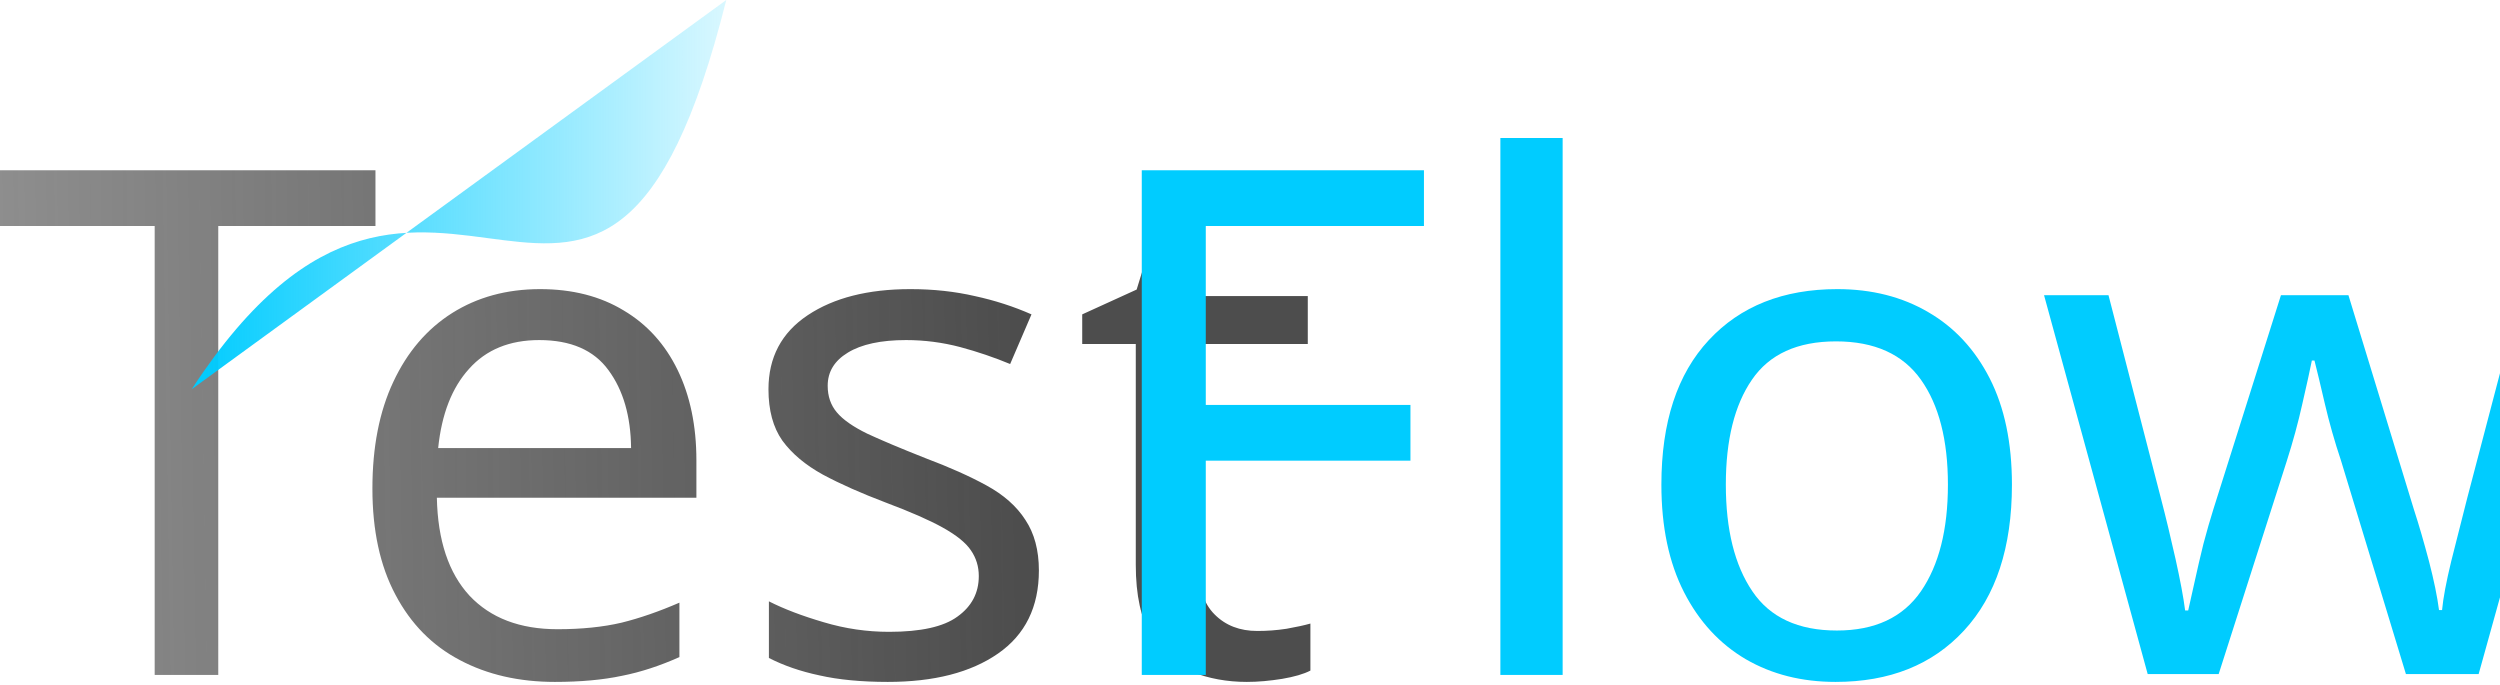
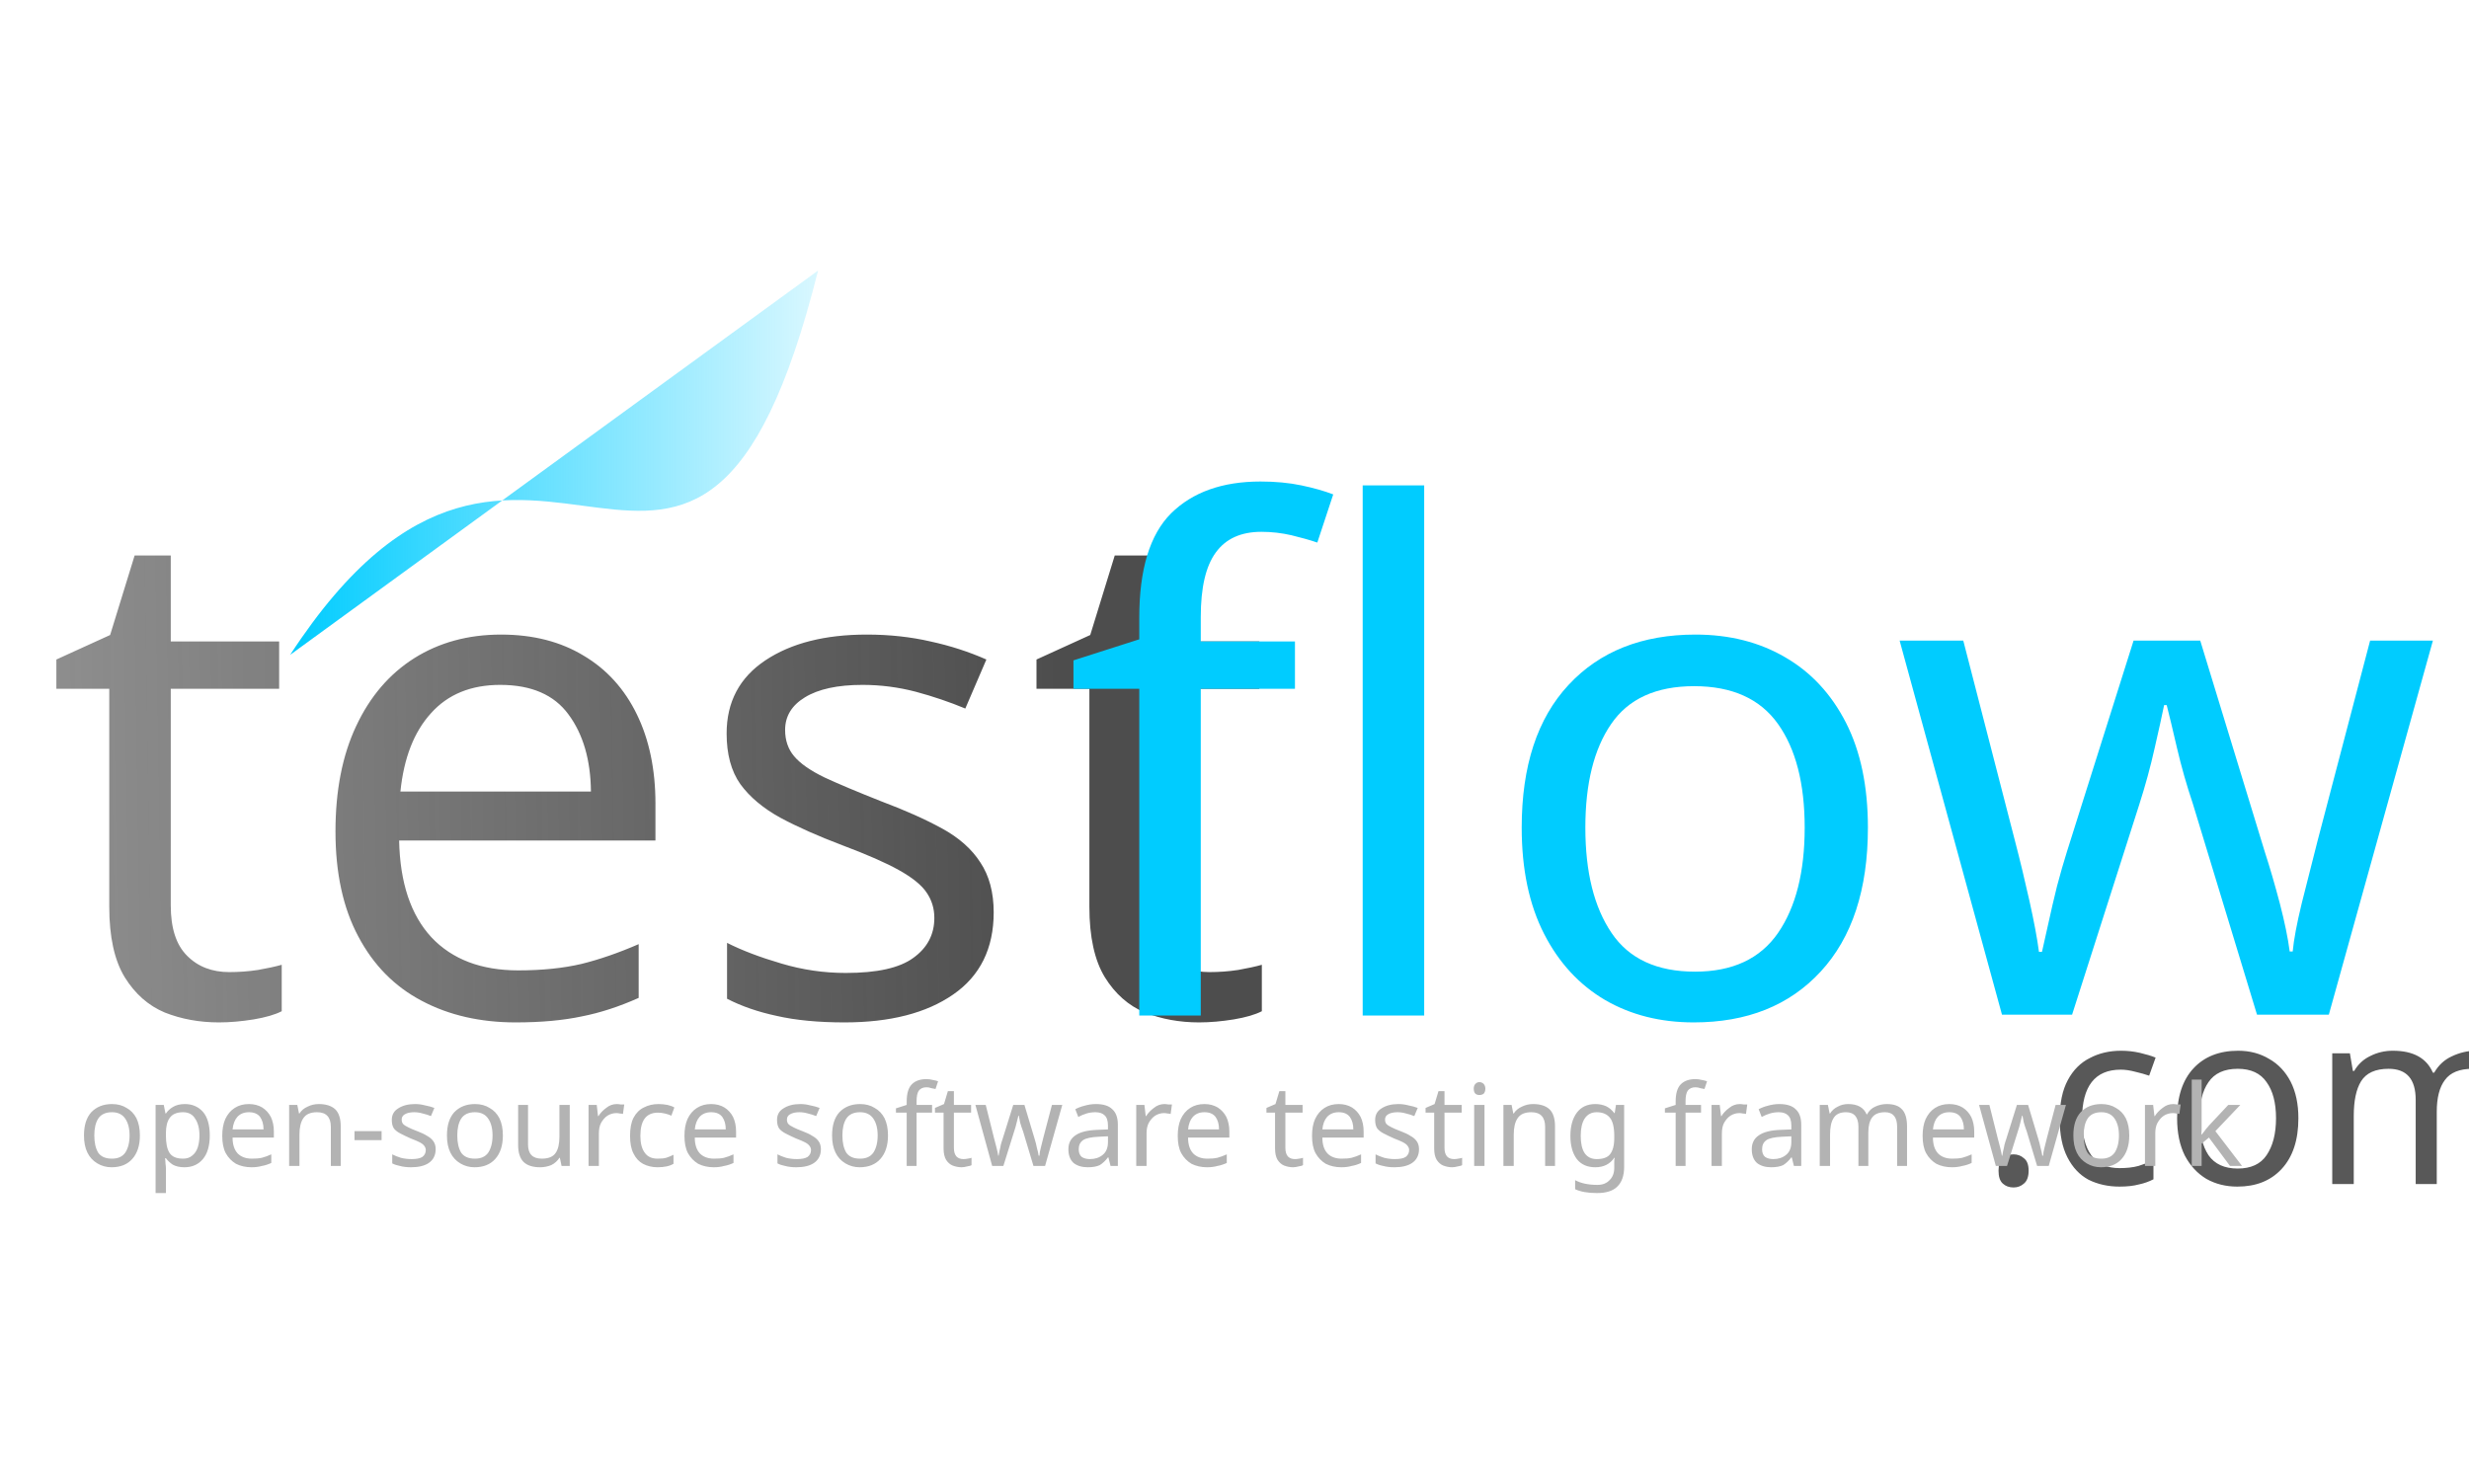
- <svg xmlns="http://www.w3.org/2000/svg" xmlns:xlink="http://www.w3.org/1999/xlink" width="106.901mm" height="29.255mm" viewBox="0 0 106.901 29.255" version="1.1" id="svg8">
+ <svg xmlns="http://www.w3.org/2000/svg" xmlns:xlink="http://www.w3.org/1999/xlink" width="106.901mm" height="64.255mm" viewBox="0 0 106.901 64.255" version="1.1" id="svg8">
  <defs id="defs2">
    <linearGradient id="linearGradient942">
      <stop style="stop-color:#00ccff;stop-opacity:1;" offset="0" id="stop938" />
      <stop style="stop-color:#00ccff;stop-opacity:0;" offset="1" id="stop940" />
    </linearGradient>
    <linearGradient id="linearGradient2416">
      <stop style="stop-color:#4d4d4d;stop-opacity:1;" offset="0" id="stop2412" />
      <stop style="stop-color:#4d4d4d;stop-opacity:0;" offset="1" id="stop2414" />
    </linearGradient>
-     <linearGradient xlink:href="#linearGradient2416" id="linearGradient2418" x1="73.423" y1="187.482" x2="-26.567" y2="189.07" gradientUnits="userSpaceOnUse" />
-     <linearGradient xlink:href="#linearGradient942" id="linearGradient944" x1="58.342" y1="189.476" x2="80.853" y2="189.476" gradientUnits="userSpaceOnUse" />
+     <linearGradient xlink:href="#linearGradient2416" id="linearGradient2418" x1="73.423" y1="187.482" x2="-26.567" y2="189.07" gradientUnits="userSpaceOnUse" gradientTransform="translate(1.554125,-37.99533)" />
+     <linearGradient xlink:href="#linearGradient942" id="linearGradient944" x1="58.342" y1="189.476" x2="80.853" y2="189.476" gradientUnits="userSpaceOnUse" gradientTransform="translate(4.329349,-20.31464)" />
+     <linearGradient xlink:href="#linearGradient2416" id="linearGradient865" gradientUnits="userSpaceOnUse" gradientTransform="translate(1.554125,-37.99533)" x1="73.423" y1="187.482" x2="-26.567" y2="189.07" />
  </defs>
-   <g id="layer1" transform="translate(-58.87131,-142.122)">
+   <g id="layer1" transform="translate(-58.87131,-107.122)">
    <g id="g3755">
      <flowRoot style="font-style:normal;font-variant:normal;font-weight:normal;font-stretch:normal;font-size:40px;line-height:1.25;font-family:'Tlwg Typewriter';-inkscape-font-specification:'Tlwg Typewriter';letter-spacing:0px;word-spacing:0px;fill:#000000;fill-opacity:1;stroke:none" id="flowRoot4605" xml:space="preserve">
        <flowRegion id="flowRegion4607" style="font-style:normal;font-variant:normal;font-weight:normal;font-stretch:normal;font-family:'Tlwg Typewriter';-inkscape-font-specification:'Tlwg Typewriter'">
          <rect y="435.52" x="73" height="204" width="442" id="rect4609" style="font-style:normal;font-variant:normal;font-weight:normal;font-stretch:normal;font-family:'Tlwg Typewriter';-inkscape-font-specification:'Tlwg Typewriter'" />
        </flowRegion>
        <flowPara id="flowPara4611" />
      </flowRoot>
      <g id="g922" transform="matrix(1.191721,0,0,1.191721,-2.458184,-75.35833)">
-         <g style="fill:#4d4d4d;fill-opacity:1" id="g4696" transform="translate(14.55208,10.87056)">
-           <text id="text4599" y="195.841" x="36.556" style="font-style:normal;font-variant:normal;font-weight:normal;font-stretch:normal;font-size:25.364px;line-height:1.25;font-family:'Tlwg Typo';-inkscape-font-specification:'Tlwg Typo';letter-spacing:0px;word-spacing:0px;fill:url(#linearGradient2418);fill-opacity:1;stroke:none;stroke-width:0.634" xml:space="preserve">
-             <tspan style="font-style:normal;font-variant:normal;font-weight:normal;font-stretch:normal;font-family:'Ubuntu Condensed';-inkscape-font-specification:'Ubuntu Condensed, ';fill:url(#linearGradient2418);fill-opacity:1;stroke-width:0.634" y="195.841" x="36.556" id="tspan4597">Test</tspan>
+         <flowRoot style="font-style:normal;font-variant:normal;font-weight:normal;font-stretch:normal;font-size:40px;line-height:1.25;font-family:'Ubuntu Condensed';-inkscape-font-specification:'Ubuntu Condensed, ';letter-spacing:0px;word-spacing:0px;fill:#000000;fill-opacity:1;stroke:none" id="flowRoot841" xml:space="preserve" transform="translate(14.55208,10.87056)">
+           <flowRegion style="font-style:normal;font-variant:normal;font-weight:normal;font-stretch:normal;font-family:'Ubuntu Condensed';-inkscape-font-specification:'Ubuntu Condensed, '" id="flowRegion843">
+             <rect style="font-style:normal;font-variant:normal;font-weight:normal;font-stretch:normal;font-family:'Ubuntu Condensed';-inkscape-font-specification:'Ubuntu Condensed, '" y="326.855" x="-234" height="41" width="422" id="rect845" />
+           </flowRegion>
+           <flowPara id="flowPara847" />
+         </flowRoot>
+         <g style="fill:#4d4d4d;fill-opacity:1" id="g857" transform="translate(14.36586,11.64762)">
+           <text xml:space="preserve" style="font-style:normal;font-variant:normal;font-weight:normal;font-stretch:normal;font-size:8.881px;line-height:1.25;font-family:'Ubuntu Condensed';-inkscape-font-specification:'Ubuntu Condensed, ';letter-spacing:0px;word-spacing:0px;fill:#4d4d4d;fill-opacity:0.937;stroke:none;stroke-width:0.222" x="109.067" y="184.506" id="text835">
+             <tspan id="tspan833" x="109.067" y="184.506" style="font-style:normal;font-variant:normal;font-weight:normal;font-stretch:normal;font-family:'Ubuntu Condensed';-inkscape-font-specification:'Ubuntu Condensed, ';fill:#4d4d4d;fill-opacity:0.937;stroke-width:0.222">.com</tspan>
          </text>
-           <text id="text4603" y="195.841" x="75.427" style="font-style:normal;font-variant:normal;font-weight:normal;font-stretch:normal;font-size:25.364px;line-height:1.25;font-family:'Tlwg Typo';-inkscape-font-specification:'Tlwg Typo';letter-spacing:0px;word-spacing:0px;fill:#00ccff;fill-opacity:1;stroke:none;stroke-width:0.634" xml:space="preserve">
-             <tspan style="font-style:normal;font-variant:normal;font-weight:normal;font-stretch:normal;font-family:'Ubuntu Condensed';-inkscape-font-specification:'Ubuntu Condensed, ';fill:#00ccff;fill-opacity:1;stroke-width:0.634" y="195.841" x="75.427" id="tspan4601">Flows</tspan>
+           <text xml:space="preserve" style="font-style:normal;font-variant:normal;font-weight:normal;font-stretch:normal;font-size:4.117px;line-height:1.25;font-family:'Ubuntu Condensed';-inkscape-font-specification:'Ubuntu Condensed, ';letter-spacing:0px;word-spacing:0px;fill:#000000;fill-opacity:1;stroke:none;stroke-width:0.103" x="39.915" y="183.848" id="text851">
+             <tspan id="tspan849" x="39.915" y="183.848" style="font-style:normal;font-variant:normal;font-weight:normal;font-stretch:normal;font-family:'Ubuntu Condensed';-inkscape-font-specification:'Ubuntu Condensed, ';fill:#b3b3b3;stroke-width:0.103">open-source software testing framework</tspan>
          </text>
        </g>
-         <path id="path2342" d="m 58.342,196.458 c 8.701,-13.352 14.741,3.748 19.181,-13.966" style="opacity:1;fill:url(#linearGradient944);fill-opacity:1;stroke:none;stroke-width:0.072px;stroke-linecap:butt;stroke-linejoin:miter;stroke-opacity:1" />
+         <g id="g905" transform="translate(-0.6669627,0.7770627)">
+           <g id="g863" transform="translate(15.66217,31.40721)" style="fill:#4d4d4d;fill-opacity:1">
+             <text xml:space="preserve" style="font-style:normal;font-variant:normal;font-weight:normal;font-stretch:normal;font-size:25.364px;line-height:1.25;font-family:'Tlwg Typo';-inkscape-font-specification:'Tlwg Typo';letter-spacing:0px;word-spacing:0px;fill:url(#linearGradient865);fill-opacity:1;stroke:none;stroke-width:0.634" x="38.11" y="157.846" id="text4599">
+               <tspan id="tspan4597" x="38.11" y="157.846" style="font-style:normal;font-variant:normal;font-weight:normal;font-stretch:normal;font-family:'Ubuntu Condensed';-inkscape-font-specification:'Ubuntu Condensed, ';fill:url(#linearGradient865);fill-opacity:1;stroke-width:0.634">test</tspan>
+             </text>
+             <text xml:space="preserve" style="font-style:normal;font-variant:normal;font-weight:normal;font-stretch:normal;font-size:25.364px;line-height:1.25;font-family:'Tlwg Typo';-inkscape-font-specification:'Tlwg Typo';letter-spacing:0px;word-spacing:0px;fill:#00ccff;fill-opacity:1;stroke:none;stroke-width:0.634" x="75.094" y="157.846" id="text4603">
+               <tspan id="tspan4601" x="75.094" y="157.846" style="font-style:normal;font-variant:normal;font-weight:normal;font-stretch:normal;font-family:'Ubuntu Condensed';-inkscape-font-specification:'Ubuntu Condensed, ';fill:#00ccff;fill-opacity:1;stroke-width:0.634">flows</tspan>
+             </text>
+           </g>
+           <path style="opacity:1;fill:url(#linearGradient944);fill-opacity:1;stroke:none;stroke-width:0.072px;stroke-linecap:butt;stroke-linejoin:miter;stroke-opacity:1" d="m 62.671,176.144 c 8.701,-13.352 14.741,3.748 19.181,-13.966" id="path2342" />
+         </g>
      </g>
    </g>
  </g>
</svg>
